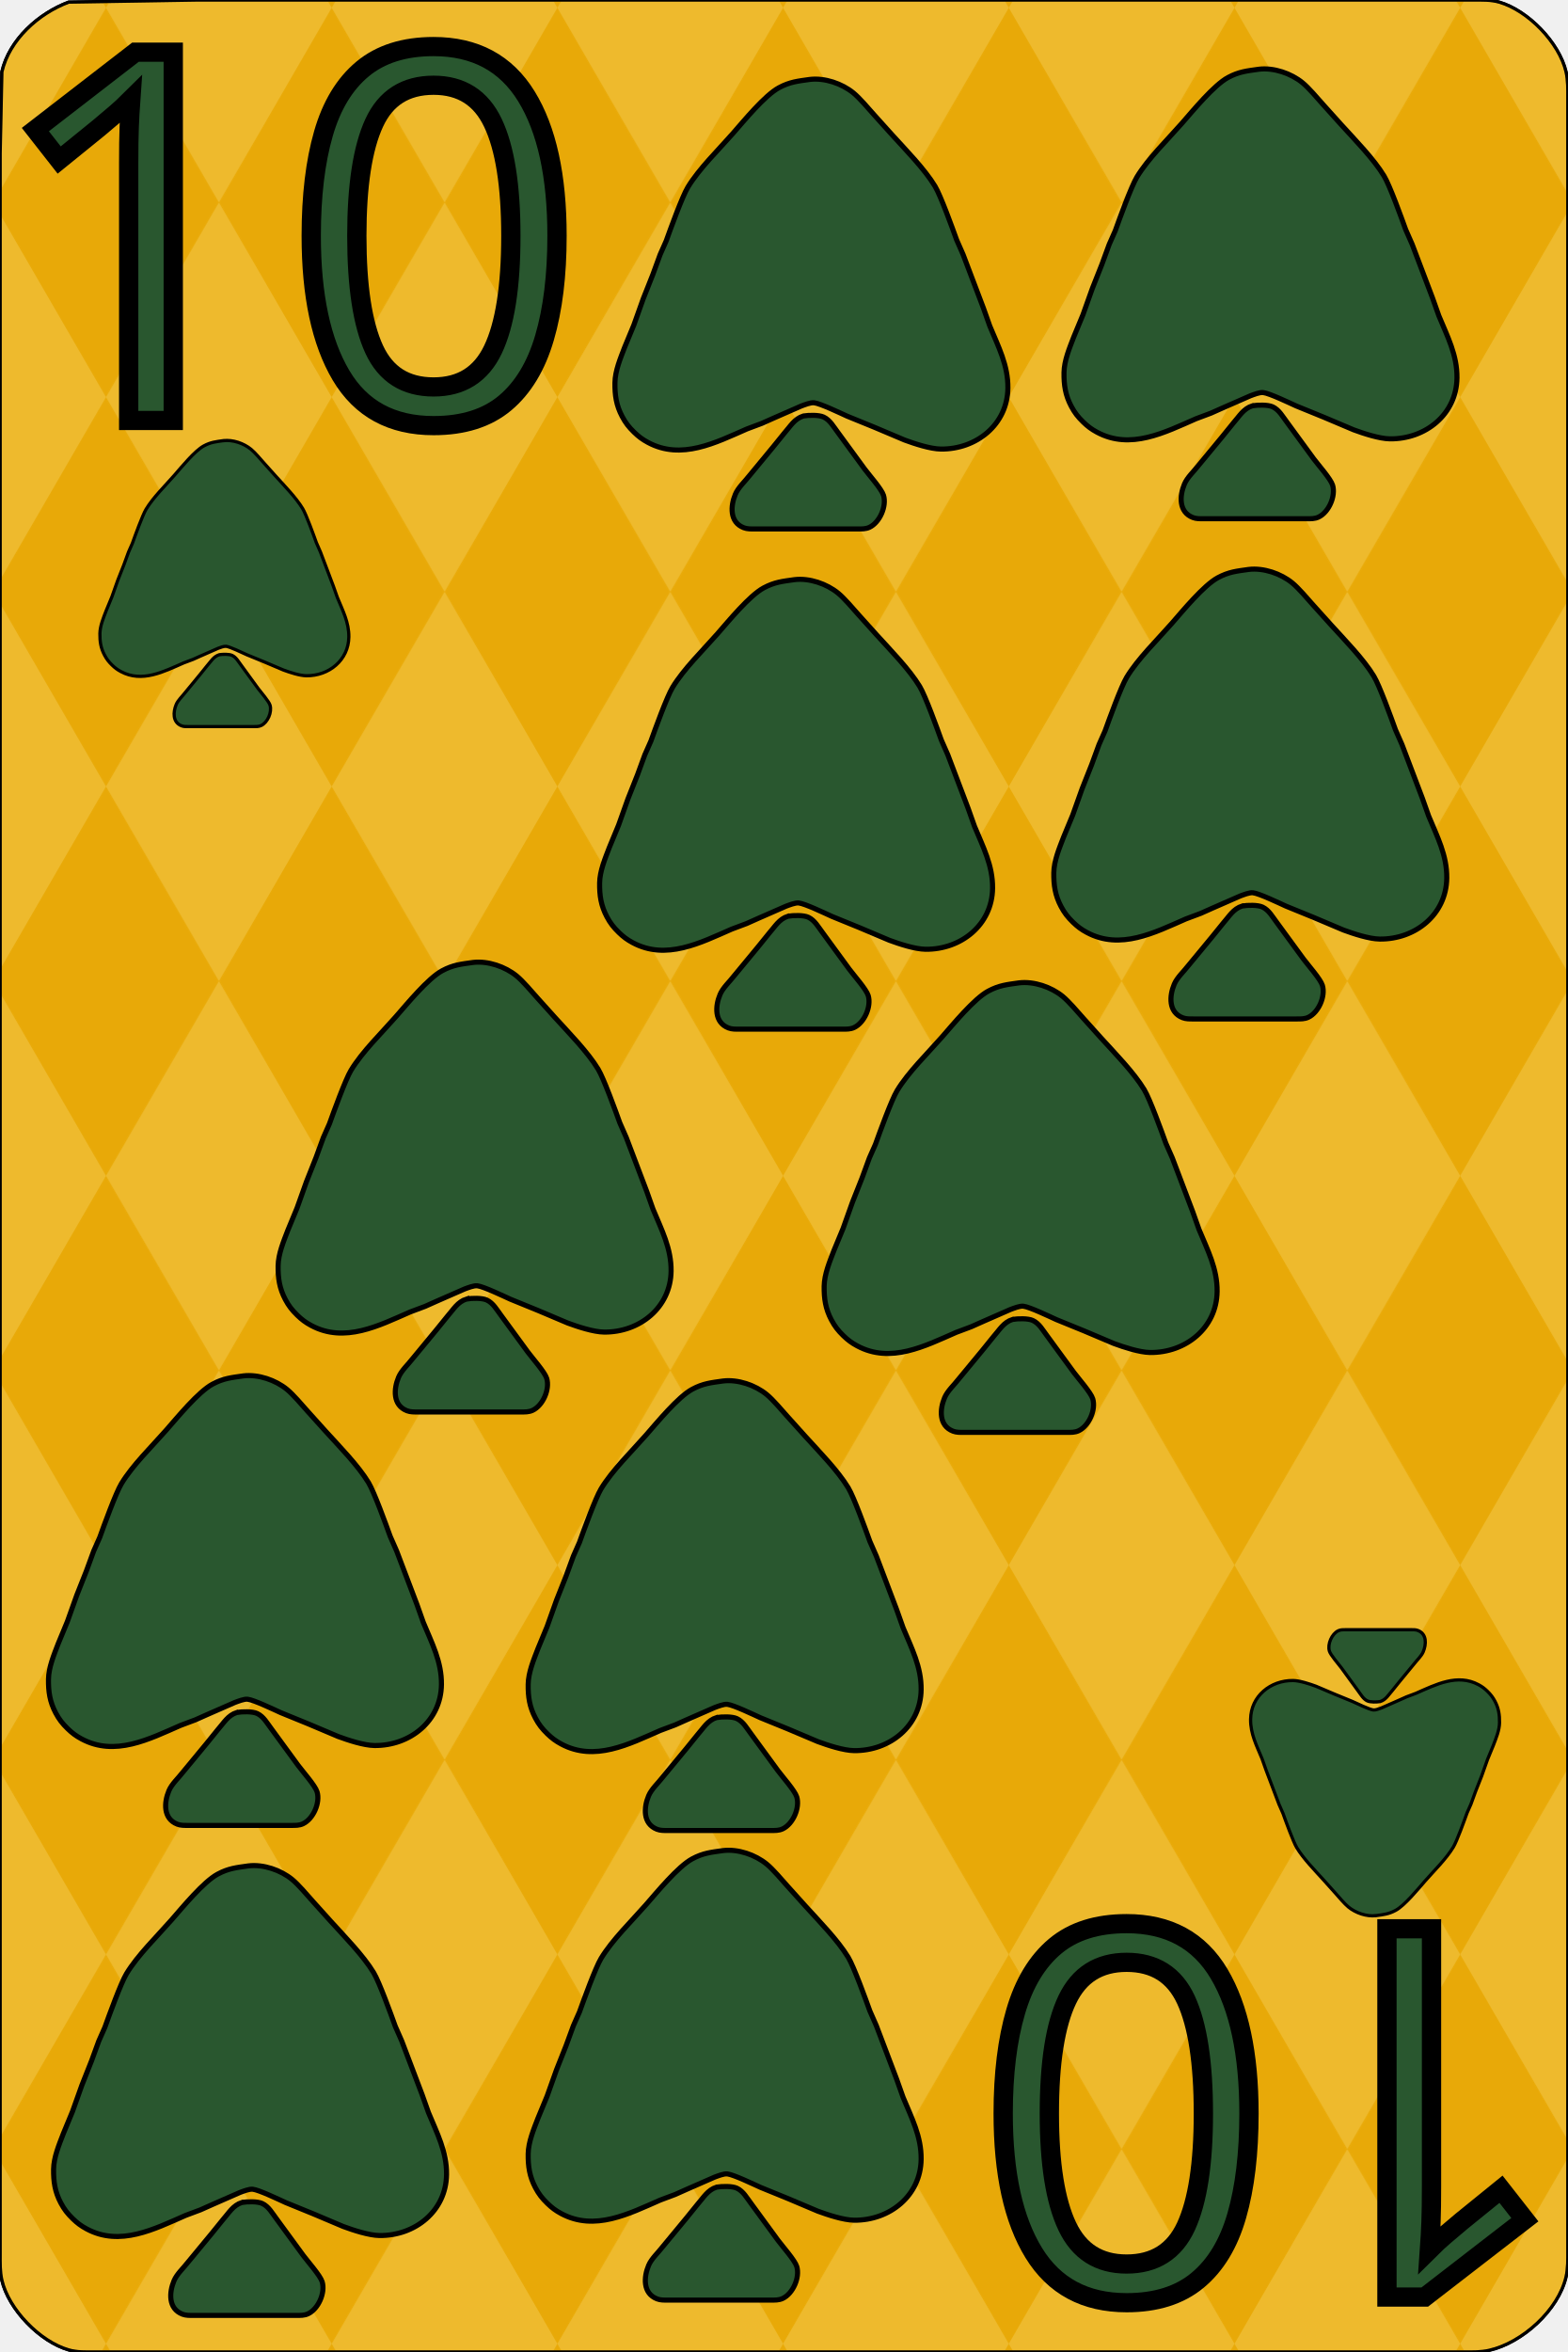
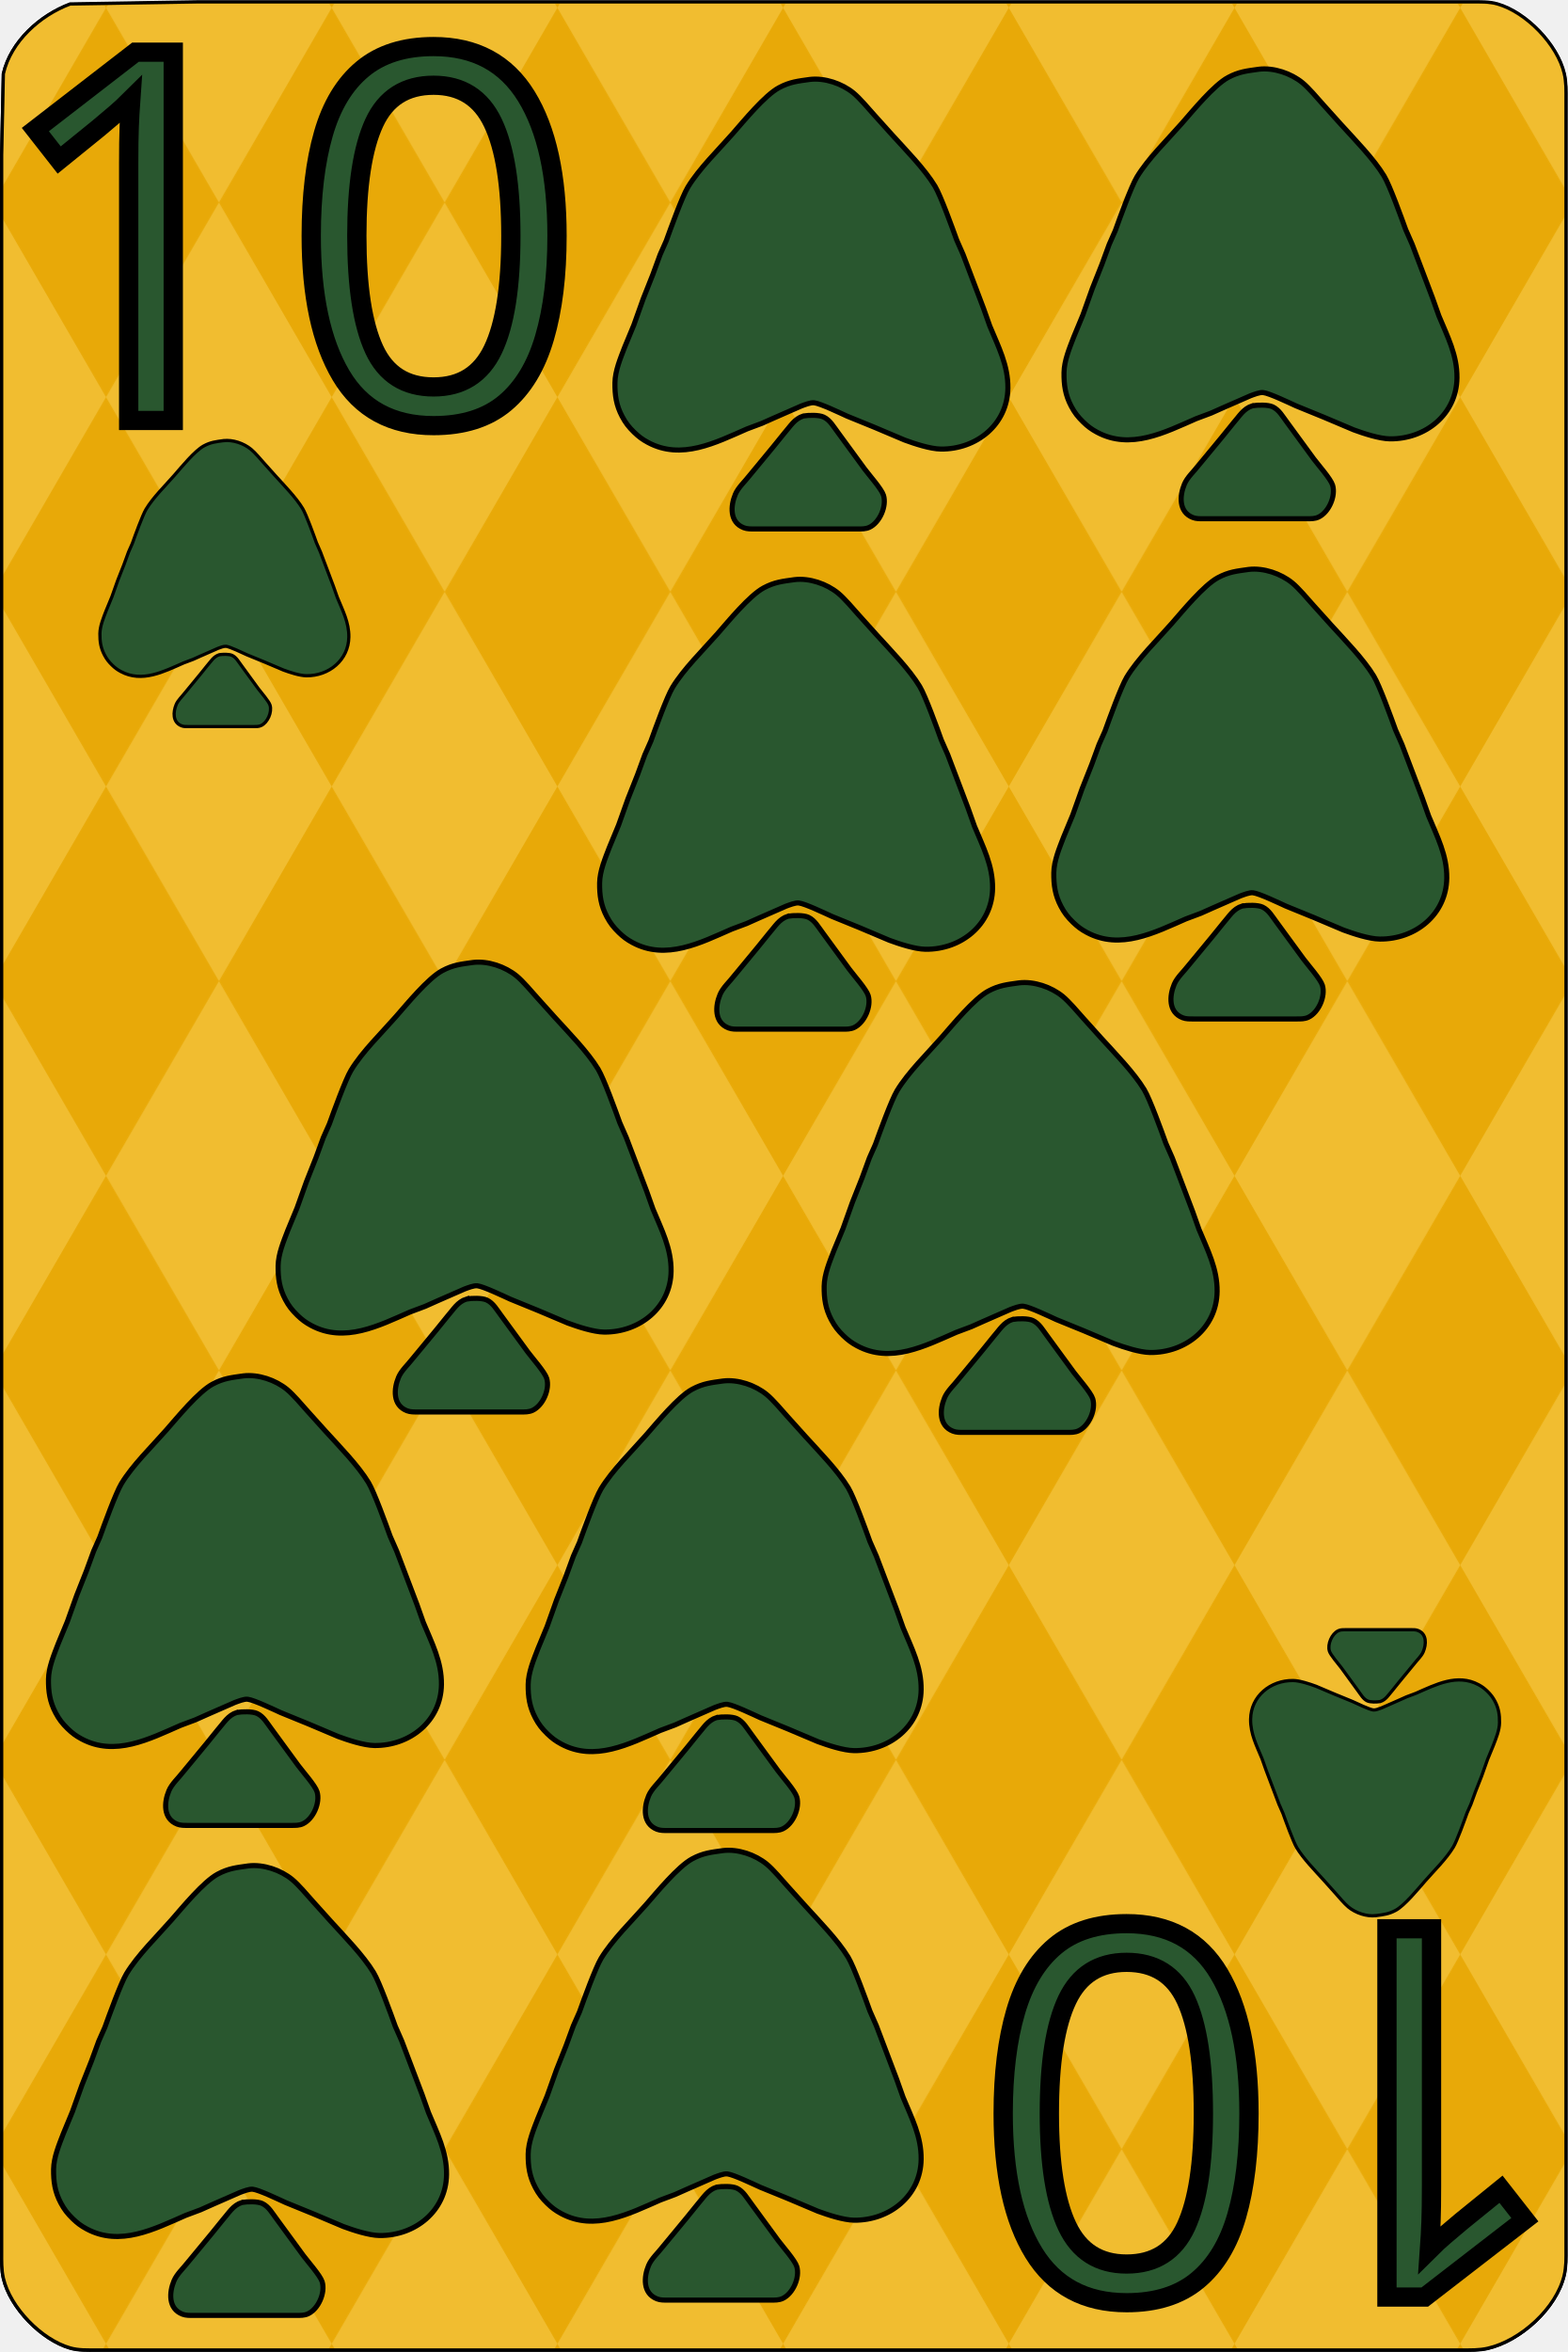
<svg xmlns="http://www.w3.org/2000/svg" xmlns:xlink="http://www.w3.org/1999/xlink" width="1.6in" height="2.4in" viewBox="0 0 480 720" version="1.1" id="svg1">
  <defs id="defs1">
    <pattern xlink:href="#tiles-1" id="pattern10" patternTransform="matrix(4.6,0,0,4.6,76.21846,373.7371)" x="-2" y="-3" preserveAspectRatio="none" />
    <pattern patternUnits="userSpaceOnUse" width="15.022" height="25.909" patternTransform="translate(76.21846,373.7371)" style="fill:#d0972d" id="tiles-1">
      <path id="path5144" style="opacity:1;stroke-width:4.856;stroke-linecap:square;paint-order:stroke markers fill;stop-color:#000000" d="M 7.511,0 15.022,12.954 7.511,25.909 0,12.954 Z" />
    </pattern>
    <linearGradient id="swatch8">
      <stop style="stop-color:#e6e6e6;stop-opacity:1;" offset="0" id="stop9" />
    </linearGradient>
  </defs>
-   <path id="Auswahl #4" fill="none" stroke="#000000" stroke-width="1" d="M 21,0.64 C 21,0.64 60,0 60,0 c 0,0 76,0 76,0 0,0 240,0 240,0 0,0 75,0 75,0 2.66,0 5.42,-0.11 8,0.64 8.79,2.52 18.41,12.4 20.47,21.36 0.61,2.62 0.53,5.33 0.53,8 0,0 0,530 0,530 0,0 0,129 0,129 0,2.67 0.08,5.38 -0.53,8 -2.35,10.19 -13.4,20.16 -23.47,22.47 -2.62,0.61 -5.33,0.53 -8,0.53 0,0 -344,0 -344,0 0,0 -75,0 -75,0 -2.66,0 -5.42,0.11 -8,-0.64 C 12.21,716.84 2.59,706.96 0.53,698 -0.08,695.38 0,692.67 0,690 0,690 0,167 0,167 0,167 0,47 0,47 0,47 0.53,22 0.53,22 2.81,12.1 11.8,4.08 21,0.64 Z" style="fill:url(#pattern10);fill-opacity:1;stroke-width:0.9;stroke-linecap:butt;stroke-dasharray:none" />
-   <path id="Auswahl #4-6" fill="none" stroke="#000000" stroke-width="1" d="m 21.04,0.645 c 0,0 39,-0.64 39,-0.64 0,0 76,0 76,0 0,0 240,0 240,0 0,0 75,0 75,0 2.66,0 5.42,-0.11 8,0.64 8.79,2.52 18.41,12.4 20.47,21.36 0.61,2.62 0.53,5.33 0.53,8 0,0 0,530 0,530 0,0 0,129 0,129 0,2.67 0.08,5.38 -0.53,8 -2.35,10.19 -13.4,20.16 -23.47,22.47 -2.62,0.61 -5.33,0.53 -8,0.53 0,0 -344,0 -344,0 0,0 -75,0 -75,0 -2.66,0 -5.42,0.11 -8,-0.64 -8.79,-2.52 -18.41,-12.4 -20.47,-21.36 -0.61,-2.62 -0.53,-5.33 -0.53,-8 0,0 0,-523 0,-523 0,0 0,-120 0,-120 0,0 0.53,-25 0.53,-25 2.28,-9.9 11.27,-17.92 20.47,-21.36 z" style="fill:#edae00;fill-opacity:0.812" />
+   <g id="g2" transform="translate(0.0071402,0.00565841)">
+     <path id="path1" fill="none" stroke="#000000" stroke-width="1" d="M 21,0.64 C 21,0.64 60,0 60,0 c 0,0 76,0 76,0 0,0 240,0 240,0 0,0 75,0 75,0 2.66,0 5.42,-0.11 8,0.64 8.79,2.52 18.41,12.4 20.47,21.36 0.61,2.62 0.53,5.33 0.53,8 0,0 0,530 0,530 0,0 0,129 0,129 0,2.67 0.08,5.38 -0.53,8 -2.35,10.19 -13.4,20.16 -23.47,22.47 -2.62,0.61 -5.33,0.53 -8,0.53 0,0 -344,0 -344,0 0,0 -75,0 -75,0 -2.66,0 -5.42,0.11 -8,-0.64 C 12.21,716.84 2.59,706.96 0.53,698 -0.08,695.38 0,692.67 0,690 0,690 0,167 0,167 0,167 0,47 0,47 0,47 0.53,22 0.53,22 2.81,12.1 11.8,4.08 21,0.64 Z" style="display:inline;fill:#ffffff;fill-opacity:1;stroke:none;stroke-width:0.9;stroke-linecap:butt;stroke-dasharray:none" />
+     <path id="Auswahl #4" fill="none" stroke="#000000" stroke-width="1" d="m 21.41,1.329 c 0,0 38.918,-0.639 38.918,-0.639 0,0 75.841,0 75.841,0 0,0 239.497,0 239.497,0 0,0 74.843,0 74.843,0 2.654,0 5.409,-0.11 7.983,0.639 8.772,2.516 18.371,12.38 20.427,21.325 0.609,2.616 0.529,5.321 0.529,7.987 0,0 0,529.134 0,529.134 0,0 0,128.789 0,128.789 0,2.666 0.08,5.371 -0.529,7.987 -2.345,10.173 -13.372,20.127 -23.421,22.433 -2.615,0.609 -5.319,0.529 -7.983,0.529 0,0 -343.279,0 -343.279,0 0,0 -74.843,0 -74.843,0 -2.654,0 -5.409,0.11 -7.983,-0.639 -8.772,-2.516 -18.371,-12.38 -20.427,-21.325 -0.609,-2.616 -0.529,-5.321 -0.529,-7.987 0,0 0,-522.145 0,-522.145 0,0 0,-119.804 0,-119.804 0,0 0.529,-24.959 0.529,-24.959 C 3.258,12.77 12.229,4.763 21.41,1.329 Z" style="display:inline;fill:url(#pattern10);fill-opacity:1;stroke-width:0.898;stroke-linecap:butt;stroke-dasharray:none" />
+     <path id="Auswahl #4-6" fill="none" stroke="#000000" stroke-width="0.998" d="m 21.452,1.195 c 0,0 38.918,-0.639 38.918,-0.639 0,0 75.841,0 75.841,0 0,0 239.496,0 239.496,0 0,0 74.843,0 74.843,0 2.654,0 5.409,-0.11 7.983,0.639 8.772,2.516 18.371,12.38 20.427,21.325 0.609,2.616 0.529,5.321 0.529,7.987 0,0 0,529.127 0,529.127 0,0 0,128.788 0,128.788 0,2.666 0.08,5.371 -0.529,7.987 -2.345,10.173 -13.372,20.127 -23.421,22.433 -2.615,0.609 -5.319,0.529 -7.983,0.529 0,0 -343.278,0 -343.278,0 0,0 -74.843,0 -74.843,0 -2.654,0 -5.409,0.11 -7.983,-0.639 -8.772,-2.516 -18.371,-12.38 -20.427,-21.325 -0.609,-2.616 -0.529,-5.321 -0.529,-7.987 0,0 0,-522.139 0,-522.139 0,0 0,-119.802 0,-119.802 0,0 0.529,-24.959 0.529,-24.959 C 3.3,12.636 12.271,4.629 21.452,1.195 Z" style="display:inline;fill:#edae00;fill-opacity:0.812" />
+   </g>
  <text xml:space="preserve" style="font-style:normal;font-variant:normal;font-weight:normal;font-stretch:normal;font-size:158.333px;font-family:'MV Boli';-inkscape-font-specification:'MV Boli, Normal';font-variant-ligatures:normal;font-variant-caps:normal;font-variant-numeric:normal;font-variant-east-asian:normal;fill:#29572f;fill-opacity:1;stroke:#000000;stroke-width:5.892" x="-479.692" y="-592.08" id="text1-1" transform="scale(-1.002766,-0.9972415)">
    <tspan id="tspan1-1" style="font-style:normal;font-variant:normal;font-weight:normal;font-stretch:normal;font-size:158.333px;font-family:'MV Boli';-inkscape-font-specification:'MV Boli, Normal';font-variant-ligatures:normal;font-variant-caps:normal;font-variant-numeric:normal;font-variant-east-asian:normal;fill:#29572f;fill-opacity:1;stroke-width:5.892" x="-479.692" y="-592.08">10</tspan>
  </text>
  <text xml:space="preserve" style="font-style:normal;font-variant:normal;font-weight:normal;font-stretch:normal;font-size:158.333px;font-family:'MV Boli';-inkscape-font-specification:'MV Boli, Normal';font-variant-ligatures:normal;font-variant-caps:normal;font-variant-numeric:normal;font-variant-east-asian:normal;fill:#29572f;fill-opacity:1;stroke:#000000;stroke-width:5.892" x="-3.3" y="129.073" id="text1-1-2" transform="scale(1.002766,0.9972415)">
    <tspan id="tspan1-1-2" style="font-style:normal;font-variant:normal;font-weight:normal;font-stretch:normal;font-size:158.333px;font-family:'MV Boli';-inkscape-font-specification:'MV Boli, Normal';font-variant-ligatures:normal;font-variant-caps:normal;font-variant-numeric:normal;font-variant-east-asian:normal;fill:#29572f;fill-opacity:1;stroke-width:5.892" x="-3.3" y="129.073">10</tspan>
  </text>
  <path id="Auswahl #2-8-1-4-4" fill="none" stroke="#000000" stroke-width="1" d="m 221.389,566.502 c 4.565,-0.547 9.864,1.271 13.369,4.152 1.911,1.571 4.565,4.718 6.287,6.656 0,0 5.504,6.115 5.504,6.115 4.216,4.657 10.001,10.521 13.17,15.77 1.722,2.851 5.341,12.851 6.622,16.414 0,0 1.983,4.506 1.983,4.506 0,0 6.231,16.414 6.231,16.414 0,0 1.943,5.471 1.943,5.471 2.612,6.321 5.621,11.998 5.54,18.988 -0.134,11.148 -9.626,18.792 -20.542,18.666 -3.209,-0.039 -8.038,-1.635 -11.086,-2.761 0,0 -9.13,-3.859 -9.13,-3.859 0,0 -8.478,-3.457 -8.478,-3.457 -2.058,-0.93 -8.217,-3.891 -10.108,-4.094 -1.086,-0.119 -2.856,0.608 -3.913,0.991 0,0 -8.478,3.711 -8.478,3.711 0,0 -3.587,1.6 -3.587,1.6 0,0 -4.565,1.709 -4.565,1.709 -9.557,4.168 -20.076,9.652 -30.325,4.129 -1.699,-0.914 -2.86,-1.783 -4.239,-3.122 -1.611,-1.571 -2.609,-2.842 -3.659,-4.824 -1.813,-3.428 -2.253,-6.498 -2.211,-10.299 0.046,-3.659 1.692,-7.541 2.997,-10.942 0,0 2.798,-6.759 2.798,-6.759 0,0 2.873,-8.046 2.873,-8.046 0,0 2.935,-7.402 2.935,-7.402 0,0 2.24,-6.115 2.24,-6.115 0,0 1.855,-4.184 1.855,-4.184 1.281,-3.563 4.901,-13.562 6.622,-16.414 3.434,-5.684 9.28,-11.335 13.737,-16.414 3.463,-3.946 9.825,-11.724 14.158,-14.061 3.378,-1.818 5.794,-2.015 9.456,-2.539 z m -1.956,103.022 c 1.614,-0.264 4.718,-0.36 6.195,0.335 1.966,0.927 3.055,2.993 4.314,4.644 0,0 8.233,11.264 8.233,11.264 1.428,1.908 5.198,6.147 5.778,8.046 1.021,3.337 -1.154,8.31 -4.304,9.793 -1.164,0.55 -2.335,0.502 -3.587,0.505 0,0 -31.629,0 -31.629,0 -1.112,-0.003 -2.204,0.039 -3.261,-0.37 -4.399,-1.696 -4.076,-6.694 -2.579,-10.25 0.874,-2.079 2.957,-3.936 4.382,-5.793 0,0 7.183,-8.69 7.183,-8.69 0,0 3.388,-4.184 3.388,-4.184 1.875,-2.098 3.075,-4.409 5.886,-5.301 z" style="fill:#29572f;fill-opacity:1;stroke-width:1.556;stroke-dasharray:none" />
  <path id="Auswahl #2-8-1-4-4-4" fill="none" stroke="#000000" stroke-width="1" d="m 74.514,421.19 c 4.565,-0.547 9.864,1.271 13.369,4.152 1.911,1.571 4.565,4.718 6.287,6.656 0,0 5.504,6.115 5.504,6.115 4.216,4.657 10.001,10.521 13.17,15.77 1.722,2.851 5.341,12.851 6.622,16.414 0,0 1.983,4.506 1.983,4.506 0,0 6.231,16.414 6.231,16.414 0,0 1.943,5.471 1.943,5.471 2.612,6.321 5.621,11.998 5.54,18.988 -0.134,11.148 -9.626,18.792 -20.542,18.666 -3.209,-0.039 -8.038,-1.635 -11.086,-2.761 0,0 -9.13,-3.859 -9.13,-3.859 0,0 -8.478,-3.457 -8.478,-3.457 -2.058,-0.93 -8.217,-3.891 -10.108,-4.094 -1.086,-0.119 -2.856,0.608 -3.913,0.991 0,0 -8.478,3.711 -8.478,3.711 0,0 -3.587,1.6 -3.587,1.6 0,0 -4.565,1.709 -4.565,1.709 -9.557,4.168 -20.076,9.652 -30.325,4.129 -1.699,-0.914 -2.86,-1.783 -4.239,-3.122 -1.611,-1.571 -2.609,-2.842 -3.659,-4.824 -1.813,-3.428 -2.253,-6.498 -2.211,-10.299 0.046,-3.659 1.692,-7.541 2.997,-10.942 0,0 2.798,-6.759 2.798,-6.759 0,0 2.873,-8.046 2.873,-8.046 0,0 2.935,-7.402 2.935,-7.402 0,0 2.24,-6.115 2.24,-6.115 0,0 1.855,-4.184 1.855,-4.184 1.281,-3.563 4.901,-13.562 6.622,-16.414 3.434,-5.684 9.28,-11.335 13.737,-16.414 3.463,-3.946 9.825,-11.724 14.158,-14.061 3.378,-1.818 5.794,-2.015 9.456,-2.539 z m -1.956,103.022 c 1.614,-0.264 4.718,-0.36 6.195,0.335 1.966,0.927 3.055,2.993 4.314,4.644 0,0 8.233,11.264 8.233,11.264 1.428,1.908 5.198,6.147 5.778,8.046 1.021,3.337 -1.154,8.31 -4.304,9.793 -1.164,0.55 -2.335,0.502 -3.587,0.505 0,0 -31.629,0 -31.629,0 -1.112,-0.003 -2.204,0.039 -3.261,-0.37 -4.399,-1.696 -4.076,-6.694 -2.579,-10.25 0.874,-2.079 2.957,-3.936 4.382,-5.793 0,0 7.183,-8.69 7.183,-8.69 0,0 3.388,-4.184 3.388,-4.184 1.875,-2.098 3.075,-4.409 5.886,-5.301 z" style="fill:#29572f;fill-opacity:1;stroke-width:1.556;stroke-dasharray:none" />
  <path id="Auswahl #2-8-1-4-4-9" fill="none" stroke="#000000" stroke-width="1" d="m 76.077,571.19 c 4.565,-0.547 9.864,1.271 13.369,4.152 1.911,1.571 4.565,4.718 6.287,6.656 0,0 5.504,6.115 5.504,6.115 4.216,4.657 10.001,10.521 13.17,15.77 1.722,2.851 5.341,12.851 6.622,16.414 0,0 1.983,4.506 1.983,4.506 0,0 6.231,16.414 6.231,16.414 0,0 1.943,5.471 1.943,5.471 2.612,6.321 5.621,11.998 5.54,18.988 -0.134,11.148 -9.626,18.792 -20.542,18.666 -3.209,-0.039 -8.038,-1.635 -11.086,-2.761 0,0 -9.13,-3.859 -9.13,-3.859 0,0 -8.478,-3.457 -8.478,-3.457 -2.058,-0.93 -8.217,-3.891 -10.108,-4.094 -1.086,-0.119 -2.856,0.608 -3.913,0.991 0,0 -8.478,3.711 -8.478,3.711 0,0 -3.587,1.6 -3.587,1.6 0,0 -4.565,1.709 -4.565,1.709 -9.557,4.168 -20.076,9.652 -30.325,4.129 -1.699,-0.914 -2.86,-1.783 -4.239,-3.122 -1.611,-1.571 -2.609,-2.842 -3.659,-4.824 -1.813,-3.428 -2.253,-6.498 -2.211,-10.299 0.046,-3.659 1.692,-7.541 2.997,-10.942 0,0 2.798,-6.759 2.798,-6.759 0,0 2.873,-8.046 2.873,-8.046 0,0 2.935,-7.402 2.935,-7.402 0,0 2.24,-6.115 2.24,-6.115 0,0 1.855,-4.184 1.855,-4.184 1.281,-3.563 4.901,-13.562 6.622,-16.414 3.434,-5.684 9.28,-11.335 13.737,-16.414 3.463,-3.946 9.825,-11.724 14.158,-14.061 3.378,-1.818 5.794,-2.015 9.456,-2.539 z m -1.956,103.022 c 1.614,-0.264 4.718,-0.36 6.195,0.335 1.966,0.927 3.055,2.993 4.314,4.644 0,0 8.233,11.264 8.233,11.264 1.428,1.908 5.198,6.147 5.778,8.046 1.021,3.337 -1.154,8.31 -4.304,9.793 -1.164,0.55 -2.335,0.502 -3.587,0.505 0,0 -31.629,0 -31.629,0 -1.112,-0.003 -2.204,0.039 -3.261,-0.37 -4.399,-1.696 -4.076,-6.694 -2.579,-10.25 0.874,-2.079 2.957,-3.936 4.382,-5.793 0,0 7.183,-8.69 7.183,-8.69 0,0 3.388,-4.184 3.388,-4.184 1.875,-2.098 3.075,-4.409 5.886,-5.301 z" style="fill:#29572f;fill-opacity:1;stroke-width:1.556;stroke-dasharray:none" />
  <path id="Auswahl #2-8-1-4-4-54" fill="none" stroke="#000000" stroke-width="1" d="m 312.014,300.877 c 4.565,-0.547 9.864,1.271 13.369,4.152 1.911,1.571 4.565,4.718 6.287,6.656 0,0 5.504,6.115 5.504,6.115 4.216,4.657 10.001,10.521 13.17,15.77 1.722,2.851 5.341,12.851 6.622,16.414 0,0 1.983,4.506 1.983,4.506 0,0 6.231,16.414 6.231,16.414 0,0 1.943,5.471 1.943,5.471 2.612,6.321 5.621,11.998 5.54,18.988 -0.134,11.148 -9.626,18.792 -20.542,18.666 -3.209,-0.039 -8.038,-1.635 -11.086,-2.761 0,0 -9.13,-3.859 -9.13,-3.859 0,0 -8.478,-3.457 -8.478,-3.457 -2.058,-0.93 -8.217,-3.891 -10.108,-4.094 -1.086,-0.119 -2.856,0.608 -3.913,0.991 0,0 -8.478,3.711 -8.478,3.711 0,0 -3.587,1.6 -3.587,1.6 0,0 -4.565,1.709 -4.565,1.709 -9.557,4.168 -20.076,9.652 -30.325,4.129 -1.699,-0.914 -2.86,-1.783 -4.239,-3.122 -1.611,-1.571 -2.609,-2.842 -3.659,-4.824 -1.813,-3.428 -2.253,-6.498 -2.211,-10.299 0.046,-3.659 1.692,-7.541 2.997,-10.942 0,0 2.798,-6.759 2.798,-6.759 0,0 2.873,-8.046 2.873,-8.046 0,0 2.935,-7.402 2.935,-7.402 0,0 2.24,-6.115 2.24,-6.115 0,0 1.855,-4.184 1.855,-4.184 1.281,-3.563 4.901,-13.562 6.622,-16.414 3.434,-5.684 9.28,-11.335 13.737,-16.414 3.463,-3.946 9.825,-11.724 14.158,-14.061 3.378,-1.818 5.794,-2.015 9.456,-2.539 z m -1.956,103.022 c 1.614,-0.264 4.718,-0.36 6.195,0.335 1.966,0.927 3.055,2.993 4.314,4.644 0,0 8.233,11.264 8.233,11.264 1.428,1.908 5.198,6.147 5.778,8.046 1.021,3.337 -1.154,8.31 -4.304,9.793 -1.164,0.55 -2.335,0.502 -3.587,0.505 0,0 -31.629,0 -31.629,0 -1.112,-0.003 -2.204,0.039 -3.261,-0.37 -4.399,-1.696 -4.076,-6.694 -2.579,-10.25 0.874,-2.079 2.957,-3.936 4.382,-5.793 0,0 7.183,-8.69 7.183,-8.69 0,0 3.388,-4.184 3.388,-4.184 1.875,-2.098 3.075,-4.409 5.886,-5.301 z" style="fill:#29572f;fill-opacity:1;stroke-width:1.556;stroke-dasharray:none" />
  <path id="Auswahl #2-8-1-4-4-3" fill="none" stroke="#000000" stroke-width="1" d="m 221.389,422.752 c 4.565,-0.547 9.864,1.271 13.369,4.152 1.911,1.571 4.565,4.718 6.287,6.656 0,0 5.504,6.115 5.504,6.115 4.216,4.657 10.001,10.521 13.17,15.77 1.722,2.851 5.341,12.851 6.622,16.414 0,0 1.983,4.506 1.983,4.506 0,0 6.231,16.414 6.231,16.414 0,0 1.943,5.471 1.943,5.471 2.612,6.321 5.621,11.998 5.54,18.988 -0.134,11.148 -9.626,18.792 -20.542,18.666 -3.209,-0.039 -8.038,-1.635 -11.086,-2.761 0,0 -9.13,-3.859 -9.13,-3.859 0,0 -8.478,-3.457 -8.478,-3.457 -2.058,-0.93 -8.217,-3.891 -10.108,-4.094 -1.086,-0.119 -2.856,0.608 -3.913,0.991 0,0 -8.478,3.711 -8.478,3.711 0,0 -3.587,1.6 -3.587,1.6 0,0 -4.565,1.709 -4.565,1.709 -9.557,4.168 -20.076,9.652 -30.325,4.129 -1.699,-0.914 -2.86,-1.783 -4.239,-3.122 -1.611,-1.571 -2.609,-2.842 -3.659,-4.824 -1.813,-3.428 -2.253,-6.498 -2.211,-10.299 0.046,-3.659 1.692,-7.541 2.997,-10.942 0,0 2.798,-6.759 2.798,-6.759 0,0 2.873,-8.046 2.873,-8.046 0,0 2.935,-7.402 2.935,-7.402 0,0 2.24,-6.115 2.24,-6.115 0,0 1.855,-4.184 1.855,-4.184 1.281,-3.563 4.901,-13.562 6.622,-16.414 3.434,-5.684 9.28,-11.335 13.737,-16.414 3.463,-3.946 9.825,-11.724 14.158,-14.061 3.378,-1.818 5.794,-2.015 9.456,-2.539 z m -1.956,103.022 c 1.614,-0.264 4.718,-0.36 6.195,0.335 1.966,0.927 3.055,2.993 4.314,4.644 0,0 8.233,11.264 8.233,11.264 1.428,1.908 5.198,6.147 5.778,8.046 1.021,3.337 -1.154,8.31 -4.304,9.793 -1.164,0.55 -2.335,0.502 -3.587,0.505 0,0 -31.629,0 -31.629,0 -1.112,-0.003 -2.204,0.039 -3.261,-0.37 -4.399,-1.696 -4.076,-6.694 -2.579,-10.25 0.874,-2.079 2.957,-3.936 4.382,-5.793 0,0 7.183,-8.69 7.183,-8.69 0,0 3.388,-4.184 3.388,-4.184 1.875,-2.098 3.075,-4.409 5.886,-5.301 z" style="fill:#29572f;fill-opacity:1;stroke-width:1.556;stroke-dasharray:none" />
  <path id="Auswahl #2-8-1-4-4-6" fill="none" stroke="#000000" stroke-width="1" d="m 243.264,177.44 c 4.565,-0.547 9.864,1.271 13.369,4.152 1.911,1.571 4.565,4.718 6.287,6.656 0,0 5.504,6.115 5.504,6.115 4.216,4.657 10.001,10.521 13.17,15.77 1.722,2.851 5.341,12.851 6.622,16.414 0,0 1.983,4.506 1.983,4.506 0,0 6.231,16.414 6.231,16.414 0,0 1.943,5.471 1.943,5.471 2.612,6.321 5.621,11.998 5.54,18.988 -0.134,11.148 -9.626,18.792 -20.542,18.666 -3.209,-0.039 -8.038,-1.635 -11.086,-2.761 0,0 -9.13,-3.859 -9.13,-3.859 0,0 -8.478,-3.457 -8.478,-3.457 -2.058,-0.93 -8.217,-3.891 -10.108,-4.094 -1.086,-0.119 -2.856,0.608 -3.913,0.991 0,0 -8.478,3.711 -8.478,3.711 0,0 -3.587,1.6 -3.587,1.6 0,0 -4.565,1.709 -4.565,1.709 -9.557,4.168 -20.076,9.652 -30.325,4.129 -1.699,-0.914 -2.86,-1.783 -4.239,-3.122 -1.611,-1.571 -2.609,-2.842 -3.659,-4.824 -1.813,-3.428 -2.253,-6.498 -2.211,-10.299 0.046,-3.659 1.692,-7.541 2.997,-10.942 0,0 2.798,-6.759 2.798,-6.759 0,0 2.873,-8.046 2.873,-8.046 0,0 2.935,-7.402 2.935,-7.402 0,0 2.24,-6.115 2.24,-6.115 0,0 1.855,-4.184 1.855,-4.184 1.281,-3.563 4.901,-13.562 6.622,-16.414 3.434,-5.684 9.28,-11.335 13.737,-16.414 3.463,-3.946 9.825,-11.724 14.158,-14.061 3.378,-1.818 5.794,-2.015 9.456,-2.539 z m -1.956,103.022 c 1.614,-0.264 4.718,-0.36 6.195,0.335 1.966,0.927 3.055,2.993 4.314,4.644 0,0 8.233,11.264 8.233,11.264 1.428,1.908 5.198,6.147 5.778,8.046 1.021,3.337 -1.154,8.31 -4.304,9.793 -1.164,0.55 -2.335,0.502 -3.587,0.505 0,0 -31.629,0 -31.629,0 -1.112,-0.003 -2.204,0.039 -3.261,-0.37 -4.399,-1.696 -4.076,-6.694 -2.579,-10.25 0.874,-2.079 2.957,-3.936 4.382,-5.793 0,0 7.183,-8.69 7.183,-8.69 0,0 3.388,-4.184 3.388,-4.184 1.875,-2.098 3.075,-4.409 5.886,-5.301 z" style="fill:#29572f;fill-opacity:1;stroke-width:1.556;stroke-dasharray:none" />
  <path id="Auswahl #2-8-1-4-4-6-6" fill="none" stroke="#000000" stroke-width="1" d="m 382.327,174.315 c 4.565,-0.547 9.864,1.271 13.369,4.152 1.911,1.571 4.565,4.718 6.287,6.656 0,0 5.504,6.115 5.504,6.115 4.216,4.657 10.001,10.521 13.17,15.77 1.722,2.851 5.341,12.851 6.622,16.414 0,0 1.983,4.506 1.983,4.506 0,0 6.231,16.414 6.231,16.414 0,0 1.943,5.471 1.943,5.471 2.612,6.321 5.621,11.998 5.54,18.988 -0.134,11.148 -9.626,18.792 -20.542,18.666 -3.209,-0.039 -8.038,-1.635 -11.086,-2.761 0,0 -9.13,-3.859 -9.13,-3.859 0,0 -8.478,-3.457 -8.478,-3.457 -2.058,-0.93 -8.217,-3.891 -10.108,-4.094 -1.086,-0.119 -2.856,0.608 -3.913,0.991 0,0 -8.478,3.711 -8.478,3.711 0,0 -3.587,1.6 -3.587,1.6 0,0 -4.565,1.709 -4.565,1.709 -9.557,4.168 -20.076,9.652 -30.325,4.129 -1.699,-0.914 -2.86,-1.783 -4.239,-3.122 -1.611,-1.571 -2.609,-2.842 -3.659,-4.824 -1.813,-3.428 -2.253,-6.498 -2.211,-10.299 0.046,-3.659 1.692,-7.541 2.997,-10.942 0,0 2.798,-6.759 2.798,-6.759 0,0 2.873,-8.046 2.873,-8.046 0,0 2.935,-7.402 2.935,-7.402 0,0 2.24,-6.115 2.24,-6.115 0,0 1.855,-4.184 1.855,-4.184 1.281,-3.563 4.901,-13.562 6.622,-16.414 3.434,-5.684 9.28,-11.335 13.737,-16.414 3.463,-3.946 9.825,-11.724 14.158,-14.061 3.378,-1.818 5.794,-2.015 9.456,-2.539 z m -1.956,103.022 c 1.614,-0.264 4.718,-0.36 6.195,0.335 1.966,0.927 3.055,2.993 4.314,4.644 0,0 8.233,11.264 8.233,11.264 1.428,1.908 5.198,6.147 5.778,8.046 1.021,3.337 -1.154,8.31 -4.304,9.793 -1.164,0.55 -2.335,0.502 -3.587,0.505 0,0 -31.629,0 -31.629,0 -1.112,-0.003 -2.204,0.039 -3.261,-0.37 -4.399,-1.696 -4.076,-6.694 -2.579,-10.25 0.874,-2.079 2.957,-3.936 4.382,-5.793 0,0 7.183,-8.69 7.183,-8.69 0,0 3.388,-4.184 3.388,-4.184 1.875,-2.098 3.075,-4.409 5.886,-5.301 z" style="fill:#29572f;fill-opacity:1;stroke-width:1.556;stroke-dasharray:none" />
  <path id="Auswahl #2-8-1-4-4-5" fill="none" stroke="#000000" stroke-width="1" d="m 144.827,294.627 c 4.565,-0.547 9.864,1.271 13.369,4.152 1.911,1.571 4.565,4.718 6.287,6.656 0,0 5.504,6.115 5.504,6.115 4.216,4.657 10.001,10.521 13.17,15.77 1.722,2.851 5.341,12.851 6.622,16.414 0,0 1.983,4.506 1.983,4.506 0,0 6.231,16.414 6.231,16.414 0,0 1.943,5.471 1.943,5.471 2.612,6.321 5.621,11.998 5.54,18.988 -0.134,11.148 -9.626,18.792 -20.542,18.666 -3.209,-0.039 -8.038,-1.635 -11.086,-2.761 0,0 -9.13,-3.859 -9.13,-3.859 0,0 -8.478,-3.457 -8.478,-3.457 -2.058,-0.93 -8.217,-3.891 -10.108,-4.094 -1.086,-0.119 -2.856,0.608 -3.913,0.991 0,0 -8.478,3.711 -8.478,3.711 0,0 -3.587,1.6 -3.587,1.6 0,0 -4.565,1.709 -4.565,1.709 -9.557,4.168 -20.076,9.652 -30.325,4.129 -1.699,-0.914 -2.86,-1.783 -4.239,-3.122 -1.611,-1.571 -2.609,-2.842 -3.659,-4.824 -1.813,-3.428 -2.253,-6.498 -2.211,-10.299 0.046,-3.659 1.692,-7.541 2.997,-10.942 0,0 2.798,-6.759 2.798,-6.759 0,0 2.873,-8.046 2.873,-8.046 0,0 2.935,-7.402 2.935,-7.402 0,0 2.24,-6.115 2.24,-6.115 0,0 1.855,-4.184 1.855,-4.184 1.281,-3.563 4.901,-13.562 6.622,-16.414 3.434,-5.684 9.28,-11.335 13.737,-16.414 3.463,-3.946 9.825,-11.724 14.158,-14.061 3.378,-1.818 5.794,-2.015 9.456,-2.539 z m -1.956,103.022 c 1.614,-0.264 4.718,-0.36 6.195,0.335 1.966,0.927 3.055,2.993 4.314,4.644 0,0 8.233,11.264 8.233,11.264 1.428,1.908 5.198,6.147 5.778,8.046 1.021,3.337 -1.154,8.31 -4.304,9.793 -1.164,0.55 -2.335,0.502 -3.587,0.505 0,0 -31.629,0 -31.629,0 -1.112,-0.003 -2.204,0.039 -3.261,-0.37 -4.399,-1.696 -4.076,-6.694 -2.579,-10.25 0.874,-2.079 2.957,-3.936 4.382,-5.793 0,0 7.183,-8.69 7.183,-8.69 0,0 3.388,-4.184 3.388,-4.184 1.875,-2.098 3.075,-4.409 5.886,-5.301 z" style="fill:#29572f;fill-opacity:1;stroke-width:1.556;stroke-dasharray:none" />
  <path id="Auswahl #2-8-1-4-4-1" fill="none" stroke="#000000" stroke-width="1" d="m 385.452,21.19 c 4.565,-0.547 9.864,1.271 13.369,4.152 1.911,1.571 4.565,4.718 6.287,6.656 0,0 5.504,6.115 5.504,6.115 4.216,4.657 10.001,10.521 13.17,15.77 1.722,2.851 5.341,12.851 6.622,16.414 0,0 1.983,4.506 1.983,4.506 0,0 6.231,16.414 6.231,16.414 0,0 1.943,5.471 1.943,5.471 2.612,6.321 5.621,11.998 5.54,18.988 -0.134,11.148 -9.626,18.792 -20.542,18.666 -3.209,-0.039 -8.038,-1.635 -11.086,-2.761 0,0 -9.13,-3.859 -9.13,-3.859 0,0 -8.478,-3.457 -8.478,-3.457 -2.058,-0.93 -8.217,-3.891 -10.108,-4.094 -1.086,-0.119 -2.856,0.608 -3.913,0.991 0,0 -8.478,3.711 -8.478,3.711 0,0 -3.587,1.6 -3.587,1.6 0,0 -4.565,1.709 -4.565,1.709 -9.557,4.168 -20.076,9.652 -30.325,4.129 -1.699,-0.914 -2.86,-1.783 -4.239,-3.122 -1.611,-1.571 -2.609,-2.842 -3.659,-4.824 -1.813,-3.428 -2.253,-6.498 -2.211,-10.299 0.046,-3.659 1.692,-7.541 2.997,-10.942 0,0 2.798,-6.759 2.798,-6.759 0,0 2.873,-8.046 2.873,-8.046 0,0 2.935,-7.402 2.935,-7.402 0,0 2.24,-6.115 2.24,-6.115 0,0 1.855,-4.184 1.855,-4.184 1.281,-3.563 4.901,-13.562 6.622,-16.414 3.434,-5.684 9.28,-11.335 13.737,-16.414 3.463,-3.946 9.825,-11.724 14.158,-14.061 3.378,-1.818 5.794,-2.015 9.456,-2.539 z m -1.956,103.022 c 1.614,-0.264 4.718,-0.36 6.195,0.335 1.966,0.927 3.055,2.993 4.314,4.644 0,0 8.233,11.264 8.233,11.264 1.428,1.908 5.198,6.147 5.778,8.046 1.021,3.337 -1.154,8.31 -4.304,9.793 -1.164,0.55 -2.335,0.502 -3.587,0.505 0,0 -31.629,0 -31.629,0 -1.112,-0.003 -2.204,0.039 -3.261,-0.37 -4.399,-1.696 -4.076,-6.694 -2.579,-10.25 0.874,-2.079 2.957,-3.936 4.382,-5.793 0,0 7.183,-8.69 7.183,-8.69 0,0 3.388,-4.184 3.388,-4.184 1.875,-2.098 3.075,-4.409 5.886,-5.301 z" style="fill:#29572f;fill-opacity:1;stroke-width:1.556;stroke-dasharray:none" />
  <path id="Auswahl #2-8-1-4-4-8" fill="none" stroke="#000000" stroke-width="1" d="m 247.952,24.315 c 4.565,-0.547 9.864,1.271 13.369,4.152 1.911,1.571 4.565,4.718 6.287,6.656 0,0 5.504,6.115 5.504,6.115 4.216,4.657 10.001,10.521 13.17,15.77 1.722,2.851 5.341,12.851 6.622,16.414 0,0 1.983,4.506 1.983,4.506 0,0 6.231,16.414 6.231,16.414 0,0 1.943,5.471 1.943,5.471 2.612,6.321 5.621,11.998 5.54,18.988 -0.134,11.148 -9.626,18.792 -20.542,18.666 -3.209,-0.039 -8.038,-1.635 -11.086,-2.761 0,0 -9.13,-3.859 -9.13,-3.859 0,0 -8.478,-3.457 -8.478,-3.457 -2.058,-0.93 -8.217,-3.891 -10.108,-4.094 -1.086,-0.119 -2.856,0.608 -3.913,0.991 0,0 -8.478,3.711 -8.478,3.711 0,0 -3.587,1.6 -3.587,1.6 0,0 -4.565,1.709 -4.565,1.709 -9.557,4.168 -20.076,9.652 -30.325,4.129 -1.699,-0.914 -2.86,-1.783 -4.239,-3.122 -1.611,-1.571 -2.609,-2.842 -3.659,-4.824 -1.813,-3.428 -2.253,-6.498 -2.211,-10.299 0.046,-3.659 1.692,-7.541 2.997,-10.942 0,0 2.798,-6.759 2.798,-6.759 0,0 2.873,-8.046 2.873,-8.046 0,0 2.935,-7.402 2.935,-7.402 0,0 2.24,-6.115 2.24,-6.115 0,0 1.855,-4.184 1.855,-4.184 1.281,-3.563 4.901,-13.562 6.622,-16.414 3.434,-5.684 9.28,-11.335 13.737,-16.414 3.463,-3.946 9.825,-11.724 14.158,-14.061 3.378,-1.818 5.794,-2.015 9.456,-2.539 z m -1.956,103.022 c 1.614,-0.264 4.718,-0.36 6.195,0.335 1.966,0.927 3.055,2.993 4.314,4.644 0,0 8.233,11.264 8.233,11.264 1.428,1.908 5.198,6.147 5.778,8.046 1.021,3.337 -1.154,8.31 -4.304,9.793 -1.164,0.55 -2.335,0.502 -3.587,0.505 0,0 -31.629,0 -31.629,0 -1.112,-0.003 -2.204,0.039 -3.261,-0.37 -4.399,-1.696 -4.076,-6.694 -2.579,-10.25 0.874,-2.079 2.957,-3.936 4.382,-5.793 0,0 7.183,-8.69 7.183,-8.69 0,0 3.388,-4.184 3.388,-4.184 1.875,-2.098 3.075,-4.409 5.886,-5.301 z" style="fill:#29572f;fill-opacity:1;stroke-width:1.556;stroke-dasharray:none" />
  <path id="Auswahl #2-0-6" fill="none" stroke="#000000" stroke-width="1" d="m 68.389,134.894 c 2.892,-0.348 6.248,0.809 8.469,2.641 1.21,0.999 2.892,3.001 3.982,4.233 0,0 3.487,3.889 3.487,3.889 2.671,2.962 6.335,6.692 8.343,10.031 1.091,1.814 3.383,8.174 4.195,10.44 0,0 1.256,2.866 1.256,2.866 0,0 3.947,10.44 3.947,10.44 0,0 1.231,3.48 1.231,3.48 1.655,4.02 3.561,7.632 3.509,12.078 -0.085,7.091 -6.098,11.953 -13.013,11.873 -2.033,-0.025 -5.092,-1.04 -7.023,-1.756 0,0 -5.784,-2.454 -5.784,-2.454 0,0 -5.37,-2.199 -5.37,-2.199 -1.303,-0.592 -5.205,-2.475 -6.403,-2.604 -0.688,-0.076 -1.809,0.387 -2.479,0.63 0,0 -5.37,2.36 -5.37,2.36 0,0 -2.272,1.017 -2.272,1.017 0,0 -2.892,1.087 -2.892,1.087 -6.054,2.651 -12.718,6.139 -19.21,2.626 -1.076,-0.581 -1.811,-1.134 -2.685,-1.986 -1.02,-0.999 -1.652,-1.808 -2.318,-3.069 -1.148,-2.18 -1.427,-4.133 -1.4,-6.551 0.029,-2.328 1.072,-4.796 1.898,-6.96 0,0 1.772,-4.299 1.772,-4.299 0,0 1.82,-5.118 1.82,-5.118 0,0 1.859,-4.708 1.859,-4.708 0,0 1.419,-3.889 1.419,-3.889 0,0 1.175,-2.661 1.175,-2.661 0.812,-2.266 3.105,-8.626 4.195,-10.44 2.175,-3.615 5.879,-7.21 8.702,-10.44 2.194,-2.51 6.224,-7.458 8.969,-8.944 2.14,-1.157 3.671,-1.281 5.99,-1.615 z m -1.239,65.529 c 1.022,-0.168 2.989,-0.229 3.925,0.213 1.246,0.59 1.935,1.904 2.733,2.954 0,0 5.216,7.165 5.216,7.165 0.905,1.214 3.292,3.91 3.66,5.118 0.647,2.123 -0.731,5.286 -2.727,6.229 -0.737,0.35 -1.479,0.319 -2.272,0.321 0,0 -20.036,0 -20.036,0 -0.704,-0.002 -1.396,0.025 -2.066,-0.235 -2.786,-1.079 -2.582,-4.258 -1.634,-6.52 0.554,-1.322 1.873,-2.504 2.776,-3.685 0,0 4.55,-5.527 4.55,-5.527 0,0 2.146,-2.661 2.146,-2.661 1.188,-1.335 1.948,-2.805 3.728,-3.372 z" style="fill:#29572f;fill-opacity:1;stroke-width:0.988;stroke-dasharray:none" />
  <path id="Auswahl #2-0-6-8" fill="none" stroke="#000000" stroke-width="1" d="m 421.332,586.419 c -2.892,0.348 -6.248,-0.809 -8.469,-2.641 -1.21,-0.999 -2.892,-3.001 -3.982,-4.233 0,0 -3.487,-3.889 -3.487,-3.889 -2.671,-2.962 -6.335,-6.692 -8.343,-10.031 -1.091,-1.814 -3.383,-8.174 -4.195,-10.44 0,0 -1.256,-2.866 -1.256,-2.866 0,0 -3.947,-10.44 -3.947,-10.44 0,0 -1.231,-3.48 -1.231,-3.48 -1.655,-4.02 -3.561,-7.632 -3.509,-12.078 0.085,-7.091 6.098,-11.953 13.013,-11.873 2.033,0.025 5.092,1.04 7.023,1.756 0,0 5.784,2.454 5.784,2.454 0,0 5.37,2.199 5.37,2.199 1.303,0.592 5.205,2.475 6.403,2.604 0.688,0.076 1.809,-0.387 2.479,-0.63 0,0 5.37,-2.36 5.37,-2.36 0,0 2.272,-1.017 2.272,-1.017 0,0 2.892,-1.087 2.892,-1.087 6.054,-2.651 12.718,-6.139 19.21,-2.626 1.076,0.581 1.812,1.134 2.685,1.986 1.02,0.999 1.652,1.808 2.318,3.069 1.148,2.18 1.427,4.133 1.4,6.551 -0.029,2.328 -1.072,4.796 -1.898,6.96 0,0 -1.772,4.299 -1.772,4.299 0,0 -1.82,5.118 -1.82,5.118 0,0 -1.859,4.708 -1.859,4.708 0,0 -1.419,3.889 -1.419,3.889 0,0 -1.175,2.661 -1.175,2.661 -0.812,2.266 -3.105,8.626 -4.195,10.44 -2.175,3.615 -5.879,7.21 -8.702,10.44 -2.194,2.51 -6.224,7.458 -8.969,8.944 -2.14,1.157 -3.671,1.281 -5.99,1.615 z m 1.239,-65.529 c -1.022,0.168 -2.989,0.229 -3.925,-0.213 -1.246,-0.59 -1.935,-1.904 -2.733,-2.954 0,0 -5.216,-7.165 -5.216,-7.165 -0.905,-1.214 -3.292,-3.91 -3.66,-5.118 -0.647,-2.123 0.731,-5.286 2.727,-6.229 0.737,-0.35 1.479,-0.319 2.272,-0.321 0,0 20.036,0 20.036,0 0.704,0.002 1.396,-0.025 2.066,0.235 2.786,1.079 2.582,4.258 1.634,6.52 -0.554,1.322 -1.873,2.504 -2.776,3.685 0,0 -4.55,5.527 -4.55,5.527 0,0 -2.146,2.661 -2.146,2.661 -1.188,1.335 -1.948,2.805 -3.728,3.372 z" style="fill:#29572f;fill-opacity:1;stroke-width:0.988;stroke-dasharray:none" />
</svg>
